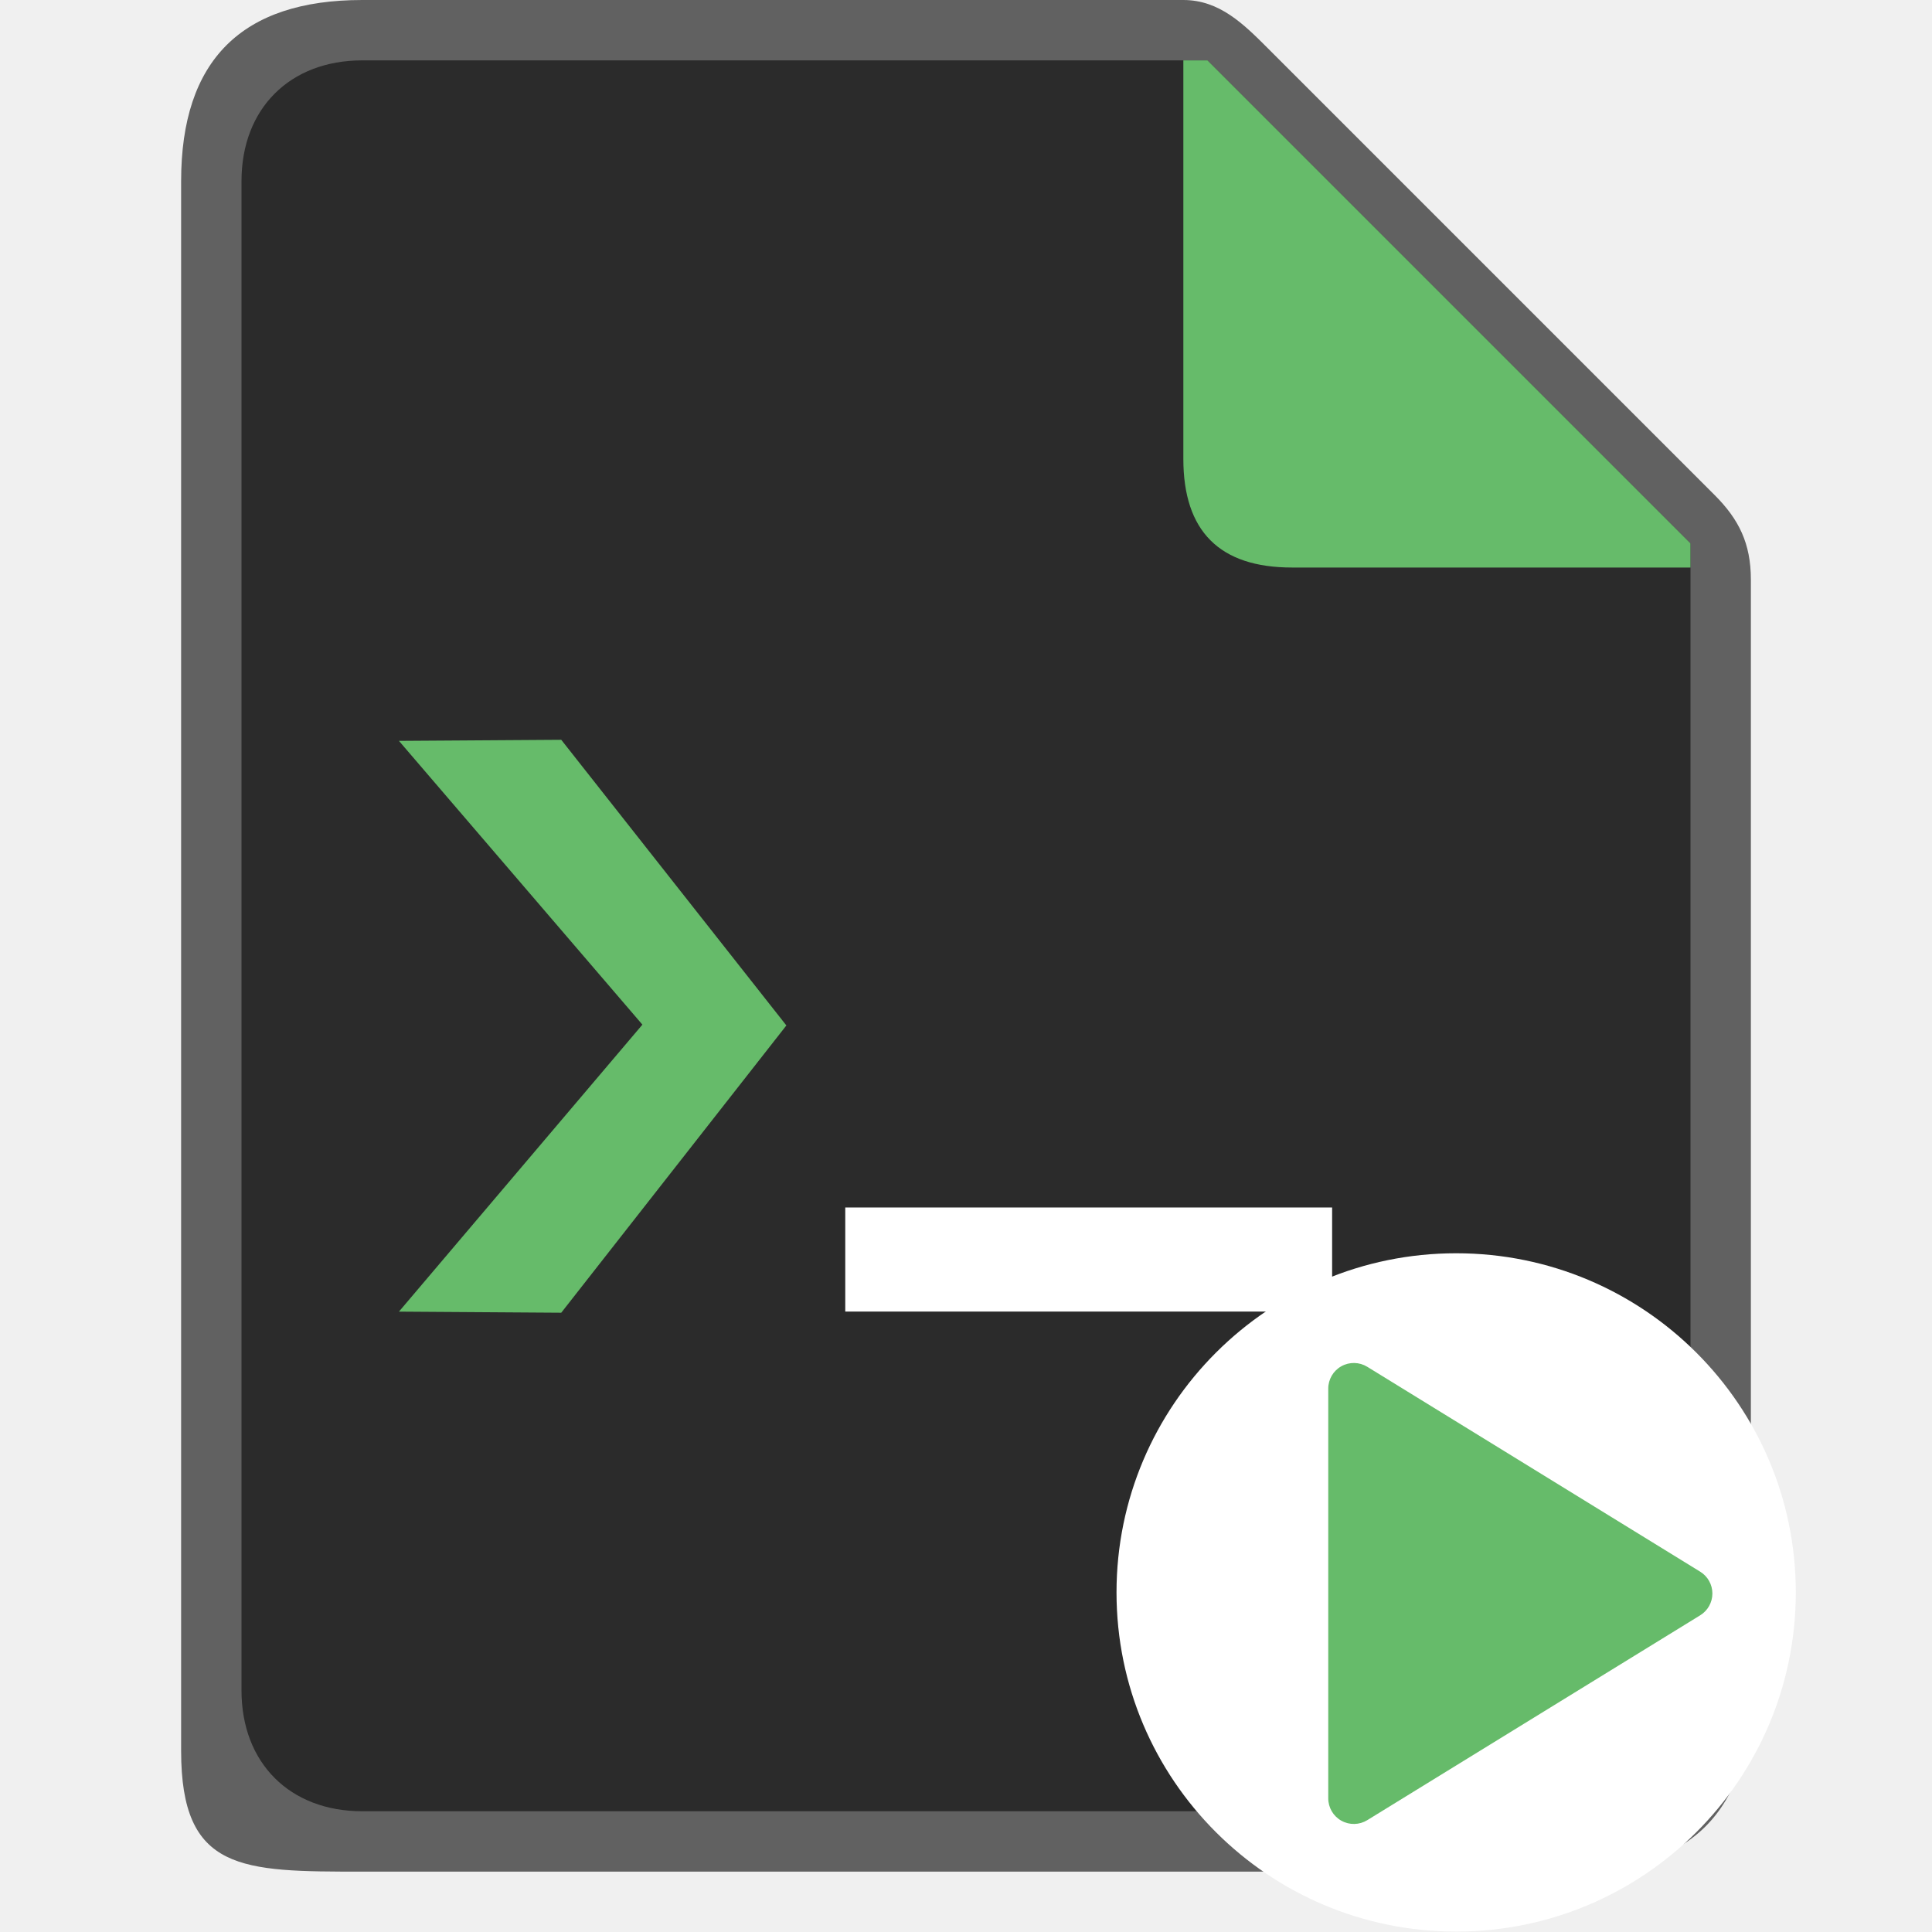
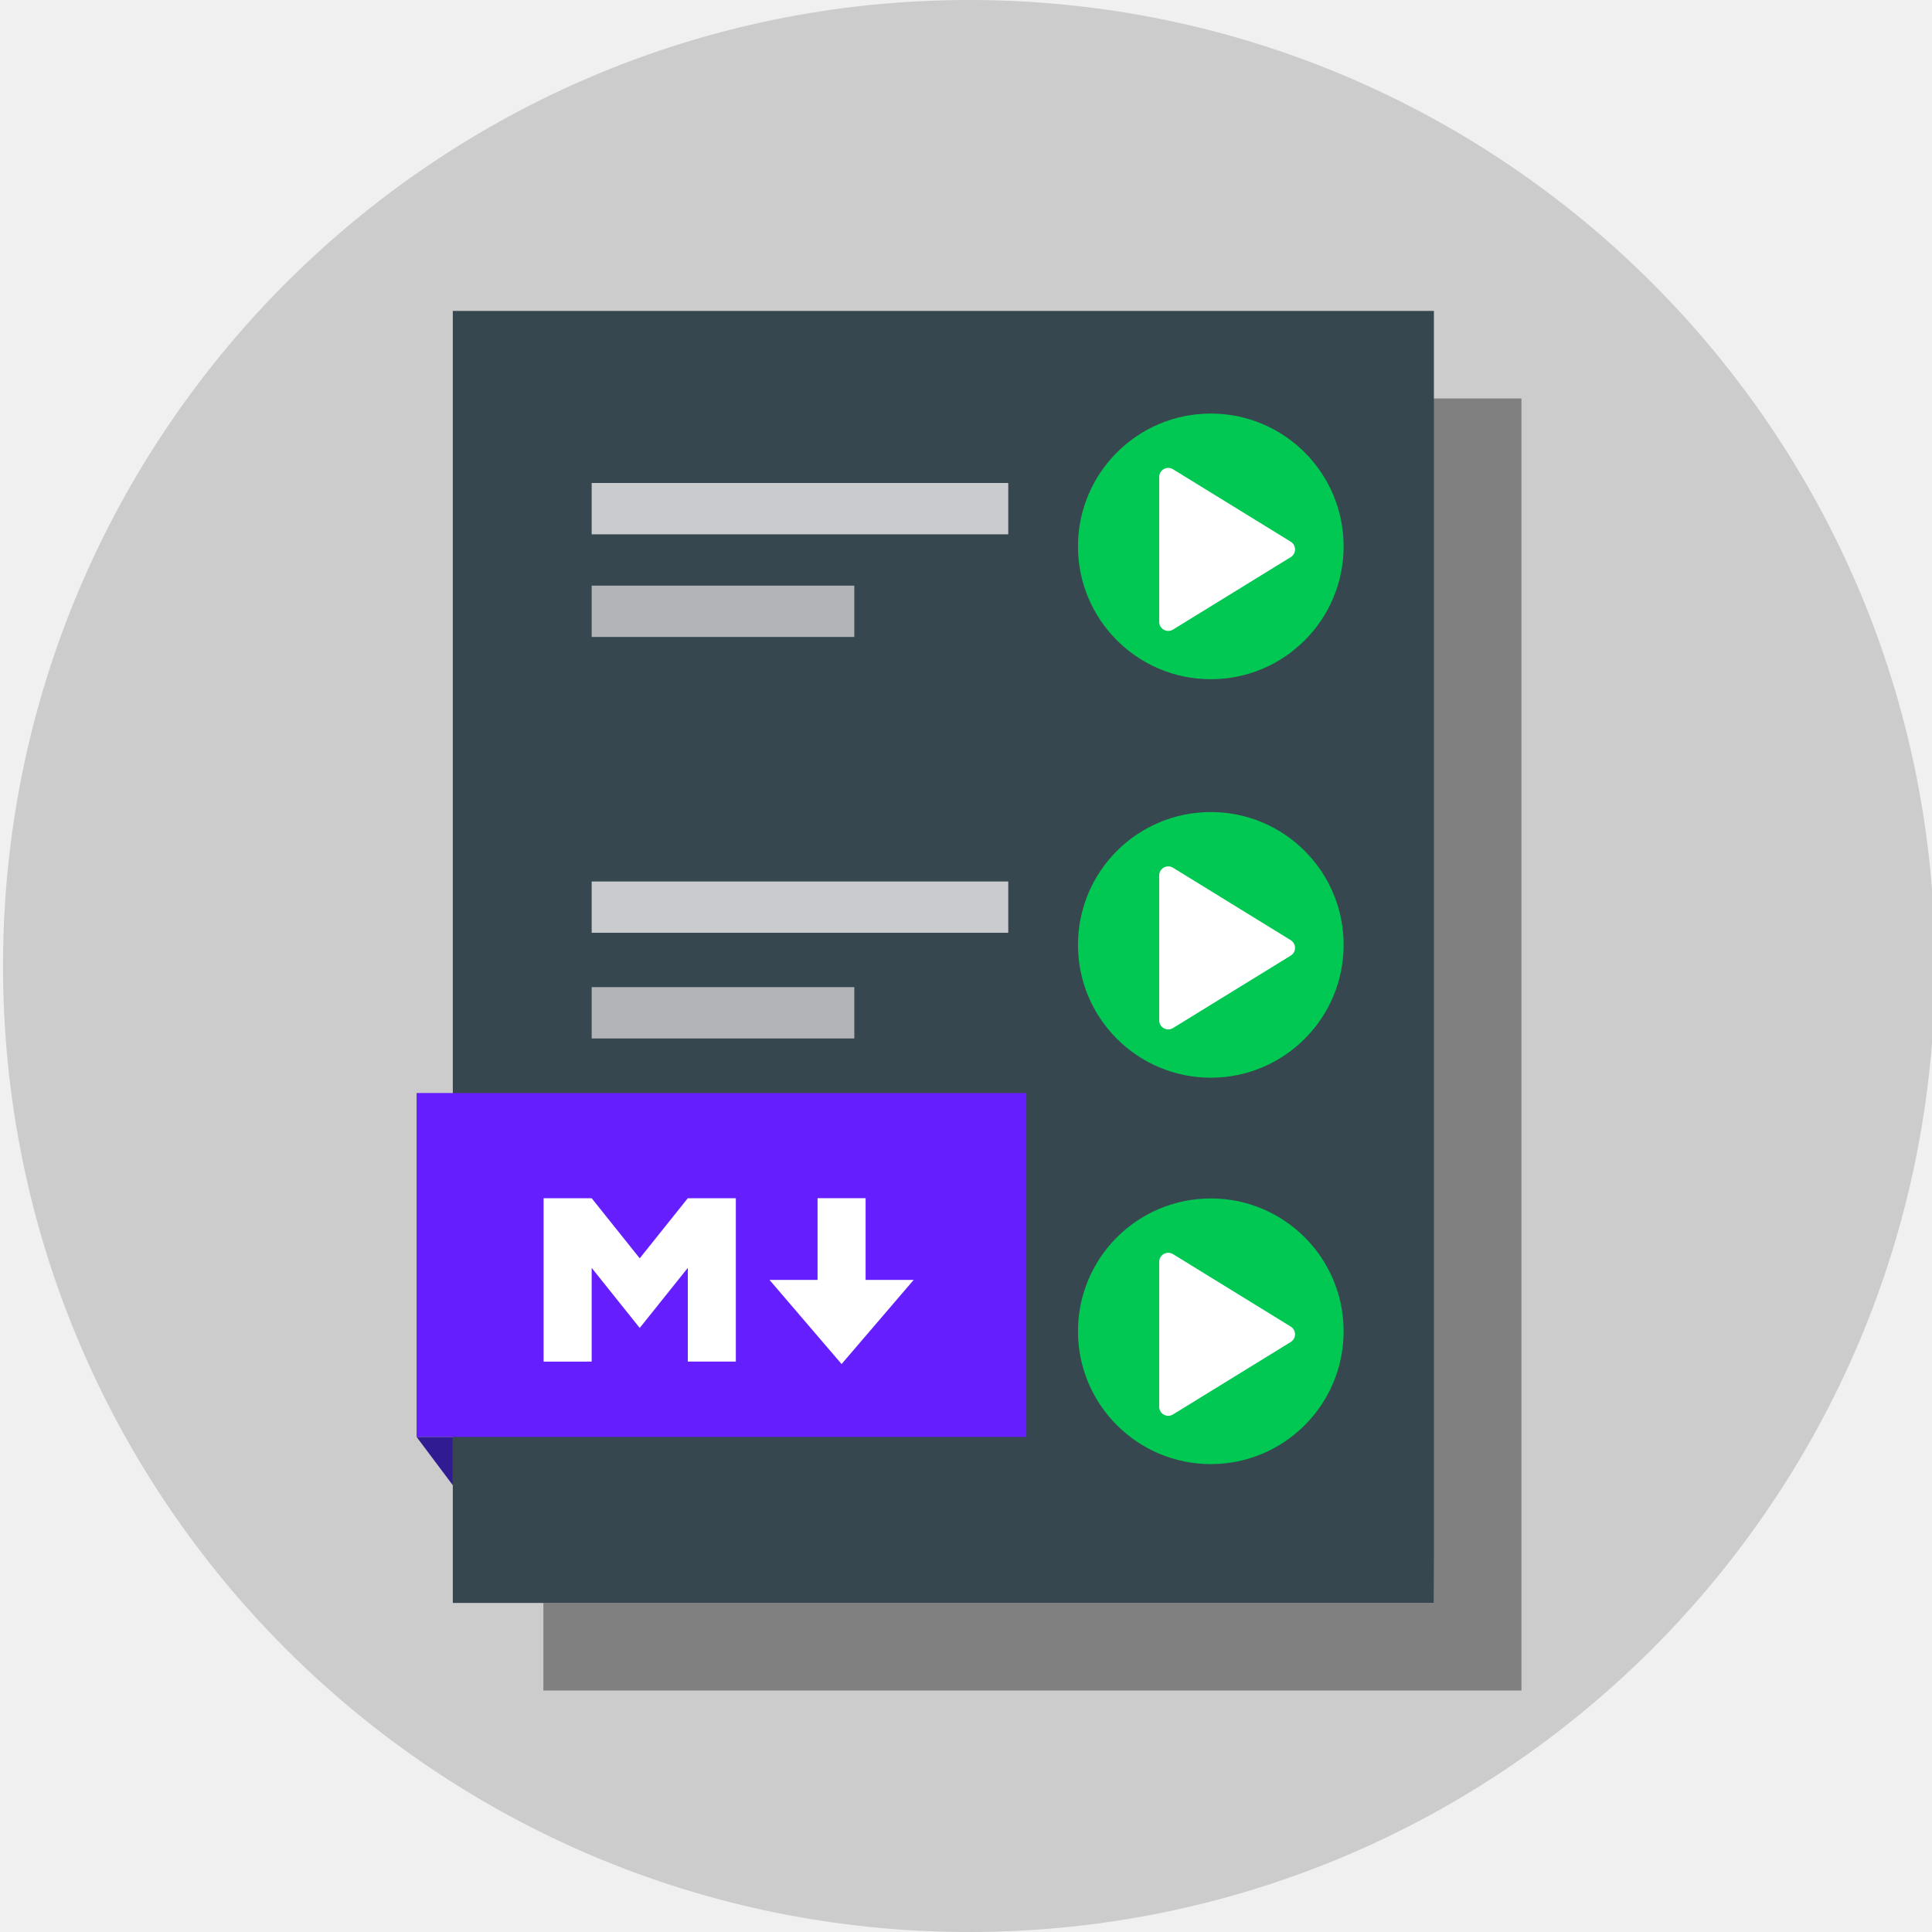
- <svg xmlns="http://www.w3.org/2000/svg" height="128" preserveAspectRatio="xMidYMid" viewBox="0 0 128 128" width="128" version="1.1" id="svg14">
-   <defs id="defs4">
-     <style id="style2">
-       .cls-1 {
-         fill: #2b2b2b;
-       }
- 
-       .cls-1, .cls-2, .cls-3 {
-         fill-rule: evenodd;
-       }
- 
-       .cls-2 {
-         fill: #fff;
-       }
- 
-       .cls-3 {
-         fill: #58bf1a;
-       }
-     </style>
-   </defs>
-   <g id="g12" transform="matrix(2,0,0,2,15.794,0)">
-     <path class="cls-1" d="m 48.903,16.4 c 0.8,0.8 1.2,1.6 1.2,2.8 V 56 c 0,4 -2,6 -6,6 h -40 c -4,0 -6,0 -6,-4 V 6 c 0,-4 2,-6 6,-6 h 27.2 c 1.2,0 2,0.8 2.8,1.6 z" id="path6-8" style="fill:#616161;fill-opacity:1;fill-rule:evenodd;stroke-width:1.031" />
-     <path class="cls-1" d="m 48.103,18 v 38 c 0,2.4 -1.6,4 -4,4 l -40,0 c -2.4,0 -4,-1.6 -4,-4 V 6 c 0,-2.4 1.6,-4 4,-4 h 28 z" id="path6" style="stroke-width:0.928" />
-     <path class="cls-3" d="m 48.103,18 v 0.8 h -13.2 c -2.4,0 -3.6,-1.2 -3.6,-3.6 l 0,-13.2 h 0.8 z" id="path10" style="fill:#66bb6a;fill-opacity:1" />
-     <g aria-label="_" transform="matrix(1.038104,0,0,2.718802,-9.464999,-0.3199993)" id="text870" style="font-style:normal;font-weight:normal;font-size:25.477px;line-height:1.25;font-family:sans-serif;fill:#cccccc;fill-opacity:1;stroke:none;stroke-width:0.637">
-       <path d="m 44.019,16.098 h -15.536 v -1.268 h 15.536 z" style="fill:#ffffff;stroke-width:0.637" id="path882" />
-     </g>
-     <g aria-label="❯" transform="matrix(1.801793,0,0,1.566439,-8.120999,-0.3199993)" id="text866" style="font-style:normal;font-weight:normal;font-size:20.171px;line-height:1.25;font-family:sans-serif;fill:#66bb6a;fill-opacity:1;stroke:none;stroke-width:0.504">
-       <path d="m 11.935,21.873 -4.476,-6.001 2.984,-0.023 4.139,6.041 -4.139,6.075 -2.984,-0.023 z" style="font-style:normal;font-variant:normal;font-weight:normal;font-stretch:normal;font-family:'HackGenNerd Console';-inkscape-font-specification:'HackGenNerd Console';fill:#66bb6a;fill-opacity:1;stroke-width:0.504" id="path885" />
-     </g>
-     <ellipse style="fill:#ffffff;stroke:none;stroke-width:0.562;stroke-miterlimit:10" id="path848" cx="40.34" cy="52.751" rx="11.251" ry="11.235" />
-     <path d="m 36.103,46 v 13.572 a 0.848,0.848 0 0 0 1.293,0.723 l 11.028,-6.786 a 0.848,0.848 0 0 0 0,-1.445 L 37.396,45.277 A 0.848,0.848 0 0 0 36.103,46 Z" stroke-width="0" fill="currentColor" id="path4" style="fill:#66bb6a;fill-opacity:1" />
+ <svg xmlns="http://www.w3.org/2000/svg" id="Layer_1" version="1.1" viewBox="0 0 128 128" xml:space="preserve" width="128" height="128">
+   <defs id="defs67" />
+   <style type="text/css" id="style2">
+ 	.st0{fill:#62BEE7;}
+ 	.st1{fill:#474E5E;}
+ 	.st2{fill:#F3EEE4;}
+ 	.st3{fill:#FFFFFF;}
+ 	.st4{fill:#E8DCCA;}
+ 	.st5{opacity:0.1;fill:#231F20;}
+ 	.st6{fill:#506268;}
+ 	.st7{fill:#EB5151;}
+ 	.st8{fill:#C64444;}
+ 	.st9{fill:#9CCB5B;}
+ 	.st10{fill:#404A4C;}
+ 	.st11{fill:#676767;}
+ 	.st12{fill:#E0E1E5;}
+ 	.st13{fill:#9D9EA0;}
+ 	.st14{fill:#B3B4B7;}
+ 	.st15{opacity:0.1;}
+ 	.st16{fill:#231F20;}
+ 	.st17{fill:#FACC20;}
+ 	.st18{fill:#FDEF34;}
+ 	.st19{fill:#F7A90B;}
+ 	.st20{fill:#20B8EA;}
+ 	.st21{fill:#00A8EA;}
+ 	.st22{fill:#33D3F4;}
+ 	.st23{opacity:0.25;fill:#FFFFFF;}
+ 	.st24{fill:#CACBCE;}
+ 	.st25{fill:#2E3545;}
+ 	.st26{fill:#8DAF4A;}
+ 	.st27{fill:#F9C2AF;}
+ 	.st28{fill:#AFDDF4;}
+ 	.st29{fill:#677177;}
+ 	.st30{fill:#FFEDB3;}
+ 	.st31{fill:#695652;}
+ 	.st32{fill:#30A7BF;}
+ 	.st33{fill:#4D5556;}
+ 	.st34{opacity:0.35;}
+ 	.st35{fill:#FFCB04;}
+ 	.st36{fill:#99E9FA;}
+ 	.st37{opacity:0.2;}
+ 	.st38{opacity:3.000000e-02;}
+ 	.st39{fill:#9ECA5B;}
+ 	.st40{fill:#98BA56;}
+ 	.st41{fill:#40EEFF;}
+ 	.st42{fill:#FF6A52;}
+ 	.st43{opacity:0.1;fill:#FFFFFF;}
+ 	.st44{opacity:0.4;}
+ 	.st45{fill:#57606D;}
+ 	.st46{fill:#BACA5B;}
+ 	.st47{opacity:0.25;}
+ 	.st48{opacity:5.000000e-02;fill:#231F20;}
+ 	.st49{opacity:0.2;fill:#FFFFFF;}
+ 	.st50{opacity:0.3;}
+ 	.st51{fill:#FFD82F;}
+ 	.st52{fill:#F4C121;}
+ 	.st53{fill:#EF9D0A;}
+ 	.st54{fill:#F9E532;}
+ 	.st55{fill:#F4C01E;}
+ 	.st56{fill:#FFE14D;}
+ 	.st57{fill:#B7C156;}
+ 	.st58{fill:#DBA92C;}
+ 	.st59{fill:#363D4D;}
+ 	.st60{fill:#3F4656;}
+ 	.st61{fill:#463E33;}
+ 	.st62{fill:none;}
+ 	.st63{opacity:4.000000e-02;}
+ 	.st64{fill:#4DB6AC;}
+ 	.st65{fill:#CADE49;}
+ 	.st66{fill:#9FD343;}
+ 	.st67{fill:#AAD643;}
+ 	.st68{fill:#82C736;}
+ 	.st69{opacity:0.3;fill:#FFFFFF;}
+ 	.st70{fill:#FFD640;}
+ 	.st71{opacity:0.5;}
+ 	.st72{opacity:0.6;}
+ </style>
+   <circle class="st26" cx="64.2" cy="64" r="64" id="circle4" style="stroke-width:2;fill:#cccccc;fill-opacity:1" />
+   <line class="st26" x1="65.4" x2="80.6" y1="100.4" y2="85.2" id="line6" style="stroke-width:2" />
+   <g id="g18" transform="matrix(2,0,0,2,10.4,0.7999992)" style="fill:#808080;fill-opacity:1">
+     <path style="color:#000000;font-style:normal;font-variant:normal;font-weight:normal;font-stretch:normal;font-size:medium;line-height:normal;font-family:sans-serif;font-variant-ligatures:normal;font-variant-position:normal;font-variant-caps:normal;font-variant-numeric:normal;font-variant-alternates:normal;font-variant-east-asian:normal;font-feature-settings:normal;font-variation-settings:normal;text-indent:0;text-align:start;text-decoration:none;text-decoration-line:none;text-decoration-style:solid;text-decoration-color:#000000;letter-spacing:normal;word-spacing:normal;text-transform:none;writing-mode:lr-tb;direction:ltr;text-orientation:mixed;dominant-baseline:auto;baseline-shift:baseline;text-anchor:start;white-space:normal;shape-padding:0;shape-margin:0;inline-size:0;clip-rule:nonzero;display:inline;overflow:visible;visibility:visible;opacity:1;isolation:auto;mix-blend-mode:normal;color-interpolation:sRGB;color-interpolation-filters:linearRGB;solid-color:#000000;solid-opacity:1;vector-effect:none;fill:#808080;fill-opacity:1;fill-rule:nonzero;stroke:none;stroke-width:1;stroke-linecap:butt;stroke-linejoin:miter;stroke-miterlimit:4;stroke-dasharray:none;stroke-dashoffset:0;stroke-opacity:1;color-rendering:auto;image-rendering:auto;shape-rendering:auto;text-rendering:auto;enable-background:accumulate;stop-color:#000000;stop-opacity:1" d="M 45.2,55.6 12.8,55.6 V 52.7 H 42.3 L 42,12.8 h 3.2 z" id="polygon16" />
  </g>
+   <g id="g22" transform="matrix(2,0,0,2,10.4,0.7999992)" style="fill:#37474f;fill-opacity:1">
+     <path style="color:#000000;font-style:normal;font-variant:normal;font-weight:normal;font-stretch:normal;font-size:medium;line-height:normal;font-family:sans-serif;font-variant-ligatures:normal;font-variant-position:normal;font-variant-caps:normal;font-variant-numeric:normal;font-variant-alternates:normal;font-variant-east-asian:normal;font-feature-settings:normal;font-variation-settings:normal;text-indent:0;text-align:start;text-decoration:none;text-decoration-line:none;text-decoration-style:solid;text-decoration-color:#000000;letter-spacing:normal;word-spacing:normal;text-transform:none;writing-mode:lr-tb;direction:ltr;text-orientation:mixed;dominant-baseline:auto;baseline-shift:baseline;text-anchor:start;white-space:normal;shape-padding:0;shape-margin:0;inline-size:0;clip-rule:nonzero;display:inline;overflow:visible;visibility:visible;opacity:1;isolation:auto;mix-blend-mode:normal;color-interpolation:sRGB;color-interpolation-filters:linearRGB;solid-color:#000000;solid-opacity:1;vector-effect:none;fill:#37474f;fill-opacity:1;fill-rule:nonzero;stroke:none;stroke-width:1;stroke-linecap:butt;stroke-linejoin:miter;stroke-miterlimit:4;stroke-dasharray:none;stroke-dashoffset:0;stroke-opacity:1;color-rendering:auto;image-rendering:auto;shape-rendering:auto;text-rendering:auto;enable-background:accumulate;stop-color:#000000;stop-opacity:1" d="M 9.8,52.7 V 9.9 h 32.5 v 19.8 10.5 c -5.43,5.43 -5.43,5.43 0,0 v 12.5 z" id="polygon20" />
+   </g>
+   <circle class="st21" cx="80.219" cy="36.2" r="8.8" id="circle24" style="fill:#00c853;fill-opacity:1;stroke-width:2" />
+   <g id="g52" transform="matrix(2,0,0,2,-13,-0.4000015)">
+     <rect class="st24" height="1.7" width="13.8" x="26.1" y="16.2" id="rect48" />
+     <rect class="st14" height="1.7" width="8.7" x="26.1" y="19.6" id="rect50" />
+   </g>
+   <g id="g58" transform="matrix(2,0,0,2,-13,0.9999985)">
+     <rect class="st24" height="1.7" width="13.8" x="26.1" y="28.7" id="rect54" />
+     <rect class="st14" height="1.7" width="8.7" x="26.1" y="32.2" id="rect56" />
+   </g>
+   <g id="g52-7" transform="matrix(2,0,0,2,-13,51.6)">
+     <rect class="st24" height="1.7" width="13.8" x="26.1" y="16.2" id="rect48-9" />
+     <rect class="st14" height="1.7" width="8.7" x="26.1" y="19.6" id="rect50-0" />
+   </g>
+   <path d="m 76.8,31.6 v 9.6 a 0.6,0.6 0 0 0 0.914,0.511 l 7.8,-4.8 a 0.6,0.6 0 0 0 0,-1.022 l -7.8,-4.8 A 0.6,0.6 0 0 0 76.8,31.6 Z" stroke-width="0" fill="currentColor" id="path4" style="fill:#ffffff" />
+   <circle class="st21" cx="80.219" cy="62.6" r="8.8" id="circle24-5" style="fill:#00c853;fill-opacity:1;stroke-width:2" />
+   <path d="m 76.8,58 v 9.6 a 0.6,0.6 0 0 0 0.914,0.511 l 7.8,-4.8 a 0.6,0.6 0 0 0 0,-1.022 l -7.8,-4.8 A 0.6,0.6 0 0 0 76.8,58 Z" stroke-width="0" fill="currentColor" id="path4-6" style="fill:#ffffff" />
+   <circle class="st21" cx="80.219" cy="88.2" r="8.8" id="circle24-5-6" style="fill:#00c853;fill-opacity:1;stroke-width:2" />
+   <path d="m 76.8,83.6 v 9.6 a 0.6,0.6 0 0 0 0.914,0.511 l 7.8,-4.8 a 0.6,0.6 0 0 0 0,-1.022 l -7.8,-4.8 A 0.6,0.6 0 0 0 76.8,83.6 Z" stroke-width="0" fill="currentColor" id="path4-6-9" style="fill:#ffffff" />
+   <text xml:space="preserve" style="font-style:normal;font-weight:normal;font-size:40px;line-height:1.25;font-family:sans-serif;fill:#000000;fill-opacity:1;stroke:none" x="-84" y="64" id="text1099">
+     <tspan id="tspan1097" x="-84" y="64" />
+   </text>
+   <rect style="fill:#651fff;fill-opacity:1;fill-rule:evenodd;stroke-width:1.4" id="rect1095" width="40.4" height="22.786" x="27.6" y="72.414" />
+   <path style="color:#000000;font-style:normal;font-variant:normal;font-weight:normal;font-stretch:normal;font-size:medium;line-height:normal;font-family:sans-serif;font-variant-ligatures:normal;font-variant-position:normal;font-variant-caps:normal;font-variant-numeric:normal;font-variant-alternates:normal;font-variant-east-asian:normal;font-feature-settings:normal;font-variation-settings:normal;text-indent:0;text-align:start;text-decoration:none;text-decoration-line:none;text-decoration-style:solid;text-decoration-color:#000000;letter-spacing:normal;word-spacing:normal;text-transform:none;writing-mode:lr-tb;direction:ltr;text-orientation:mixed;dominant-baseline:auto;baseline-shift:baseline;text-anchor:start;white-space:normal;shape-padding:0;shape-margin:0;inline-size:0;clip-rule:nonzero;display:inline;overflow:visible;visibility:visible;opacity:1;isolation:auto;mix-blend-mode:normal;color-interpolation:sRGB;color-interpolation-filters:linearRGB;solid-color:#000000;solid-opacity:1;vector-effect:none;fill:#311b92;fill-opacity:1;fill-rule:evenodd;stroke:none;stroke-width:1.044;stroke-linecap:butt;stroke-linejoin:miter;stroke-miterlimit:4;stroke-dasharray:none;stroke-dashoffset:0;stroke-opacity:1;color-rendering:auto;image-rendering:auto;shape-rendering:auto;text-rendering:auto;enable-background:accumulate;stop-color:#000000;stop-opacity:1" d="m 30,98.4 -2.4,-3.2 h 2.4 z" id="path1112" />
+   <path id="rect1130" style="fill:#ffffff;fill-opacity:1;fill-rule:evenodd;stroke-width:1.38" d="m 54.165,79.384 v 5.414 h -3.183 l 4.775,5.573 4.775,-5.573 h -3.183 v -5.414 z m -18.15,0.003 V 90.212 L 39.2,90.209 V 84 L 42.383,87.98 45.568,84 v 6.209 h 3.183 V 79.386 H 45.568 L 42.383,83.367 39.2,79.386 Z" />
</svg>
